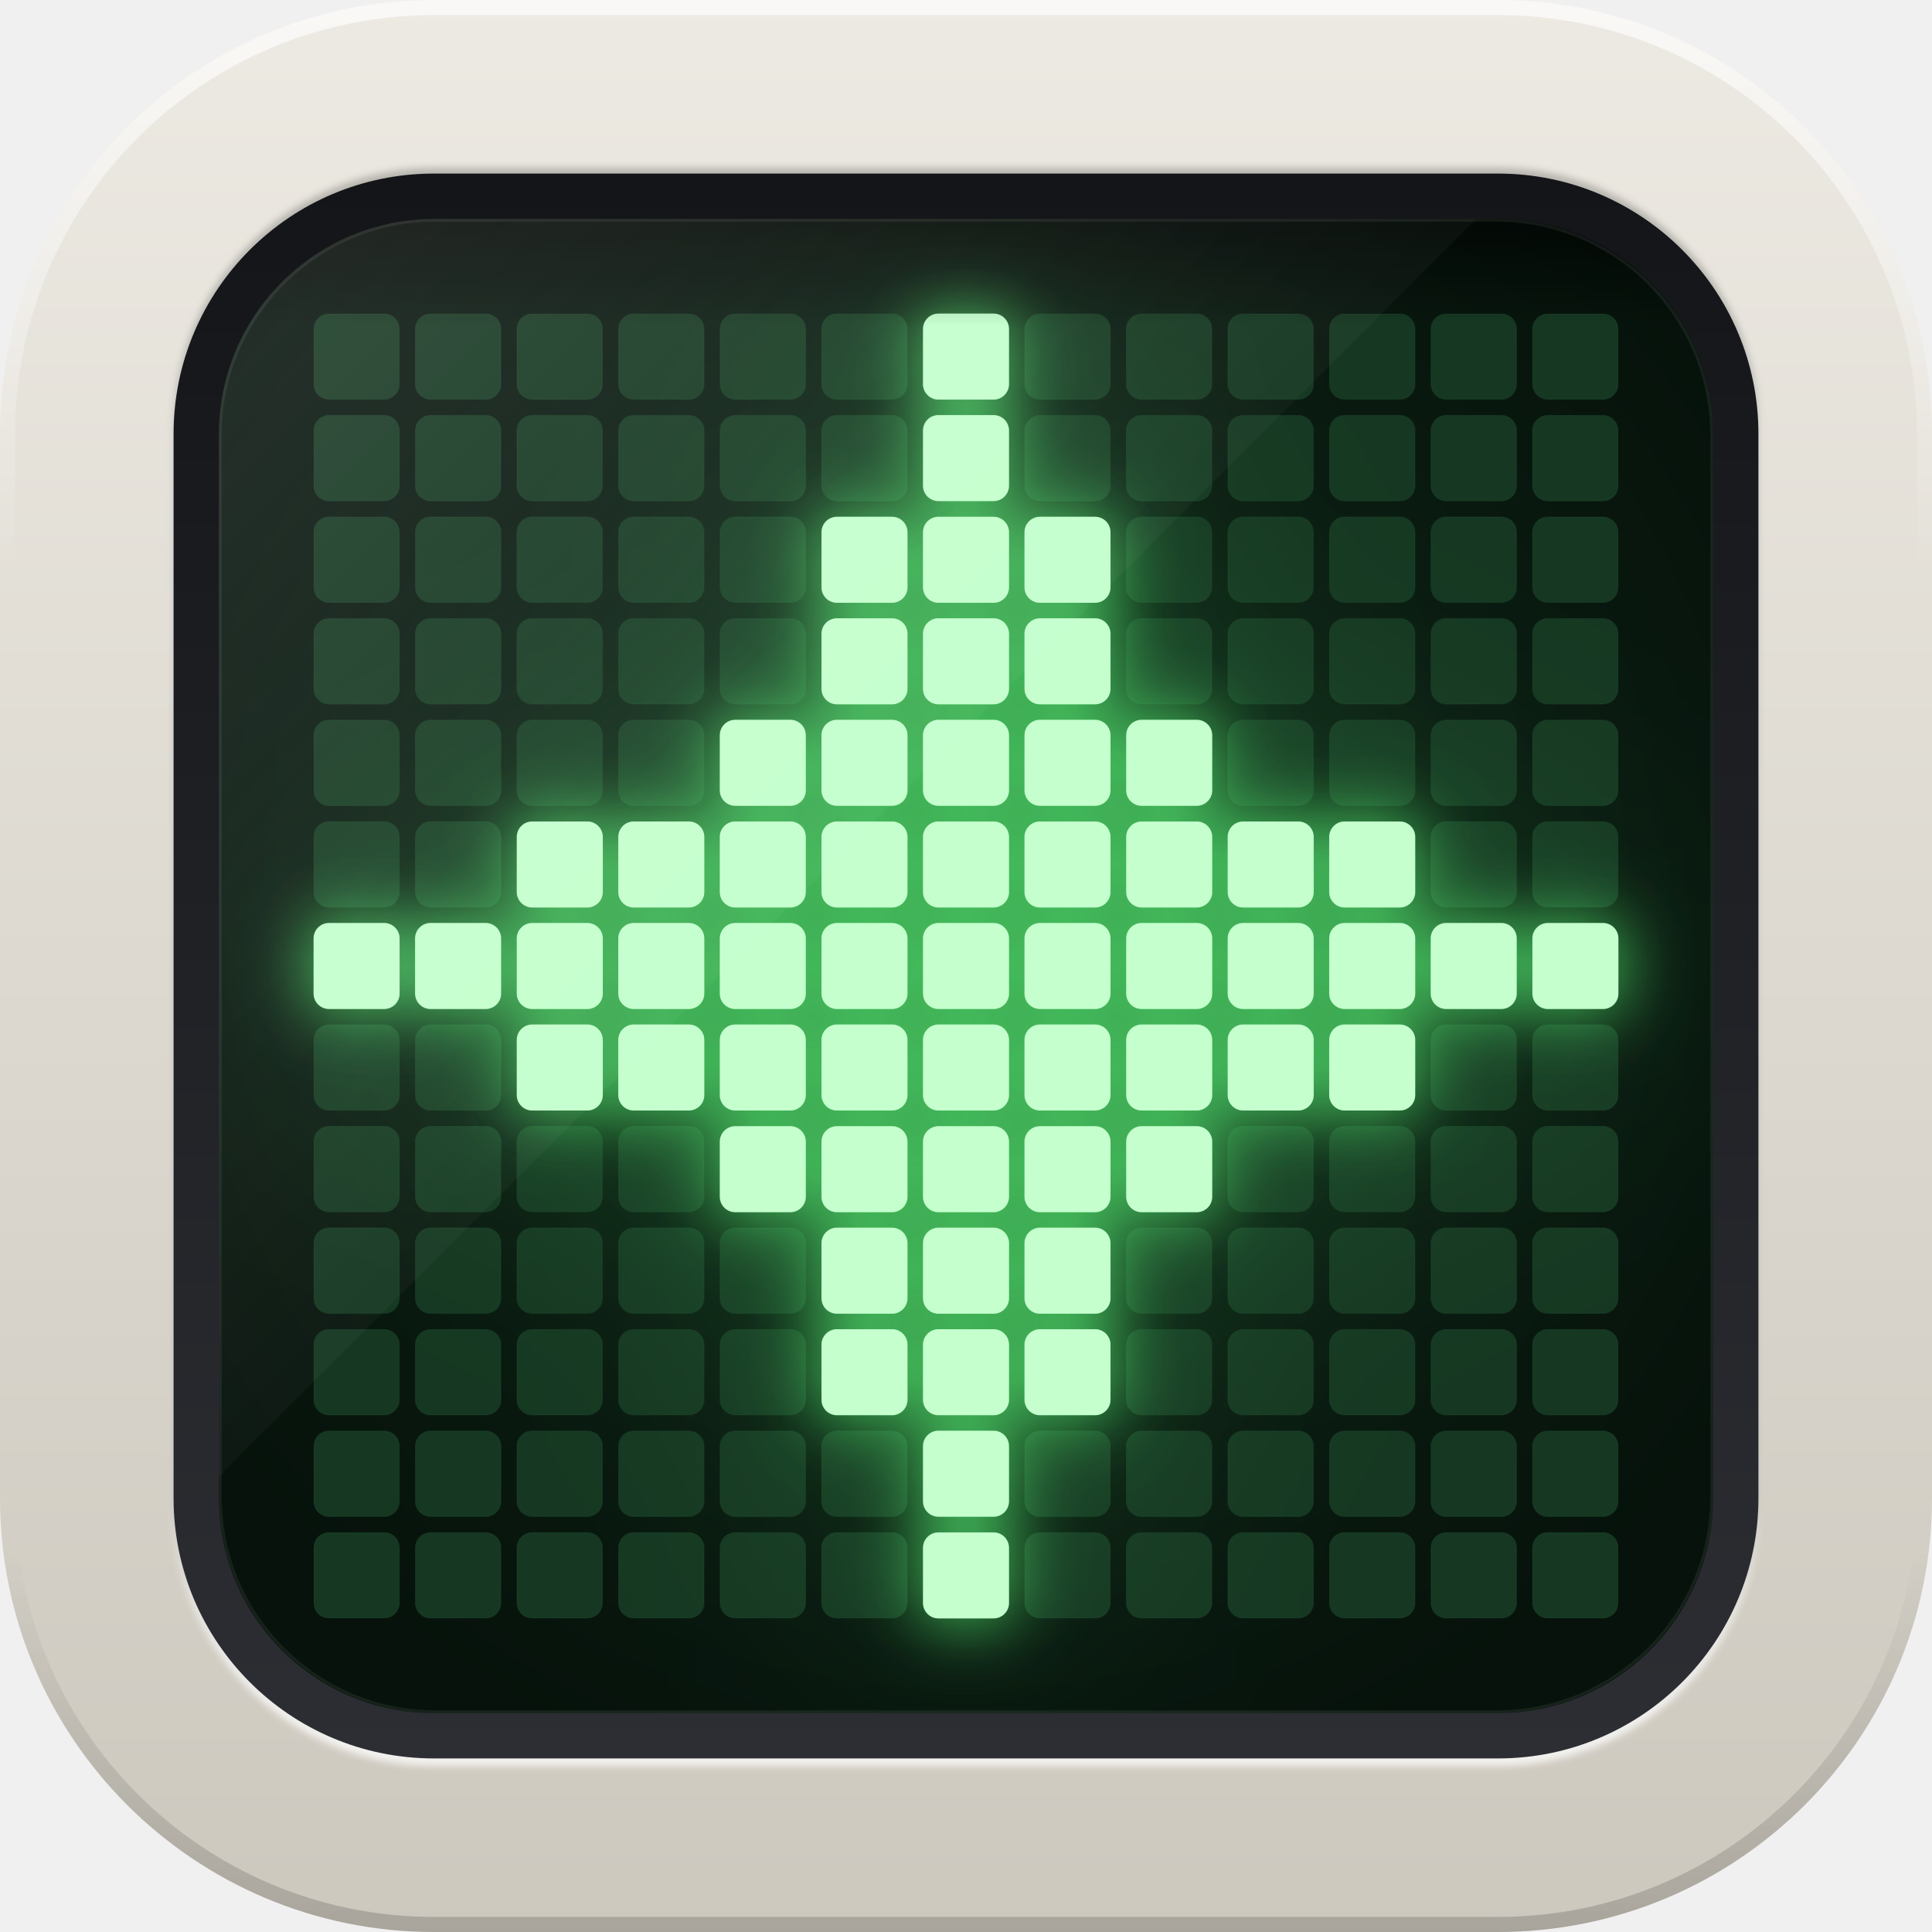
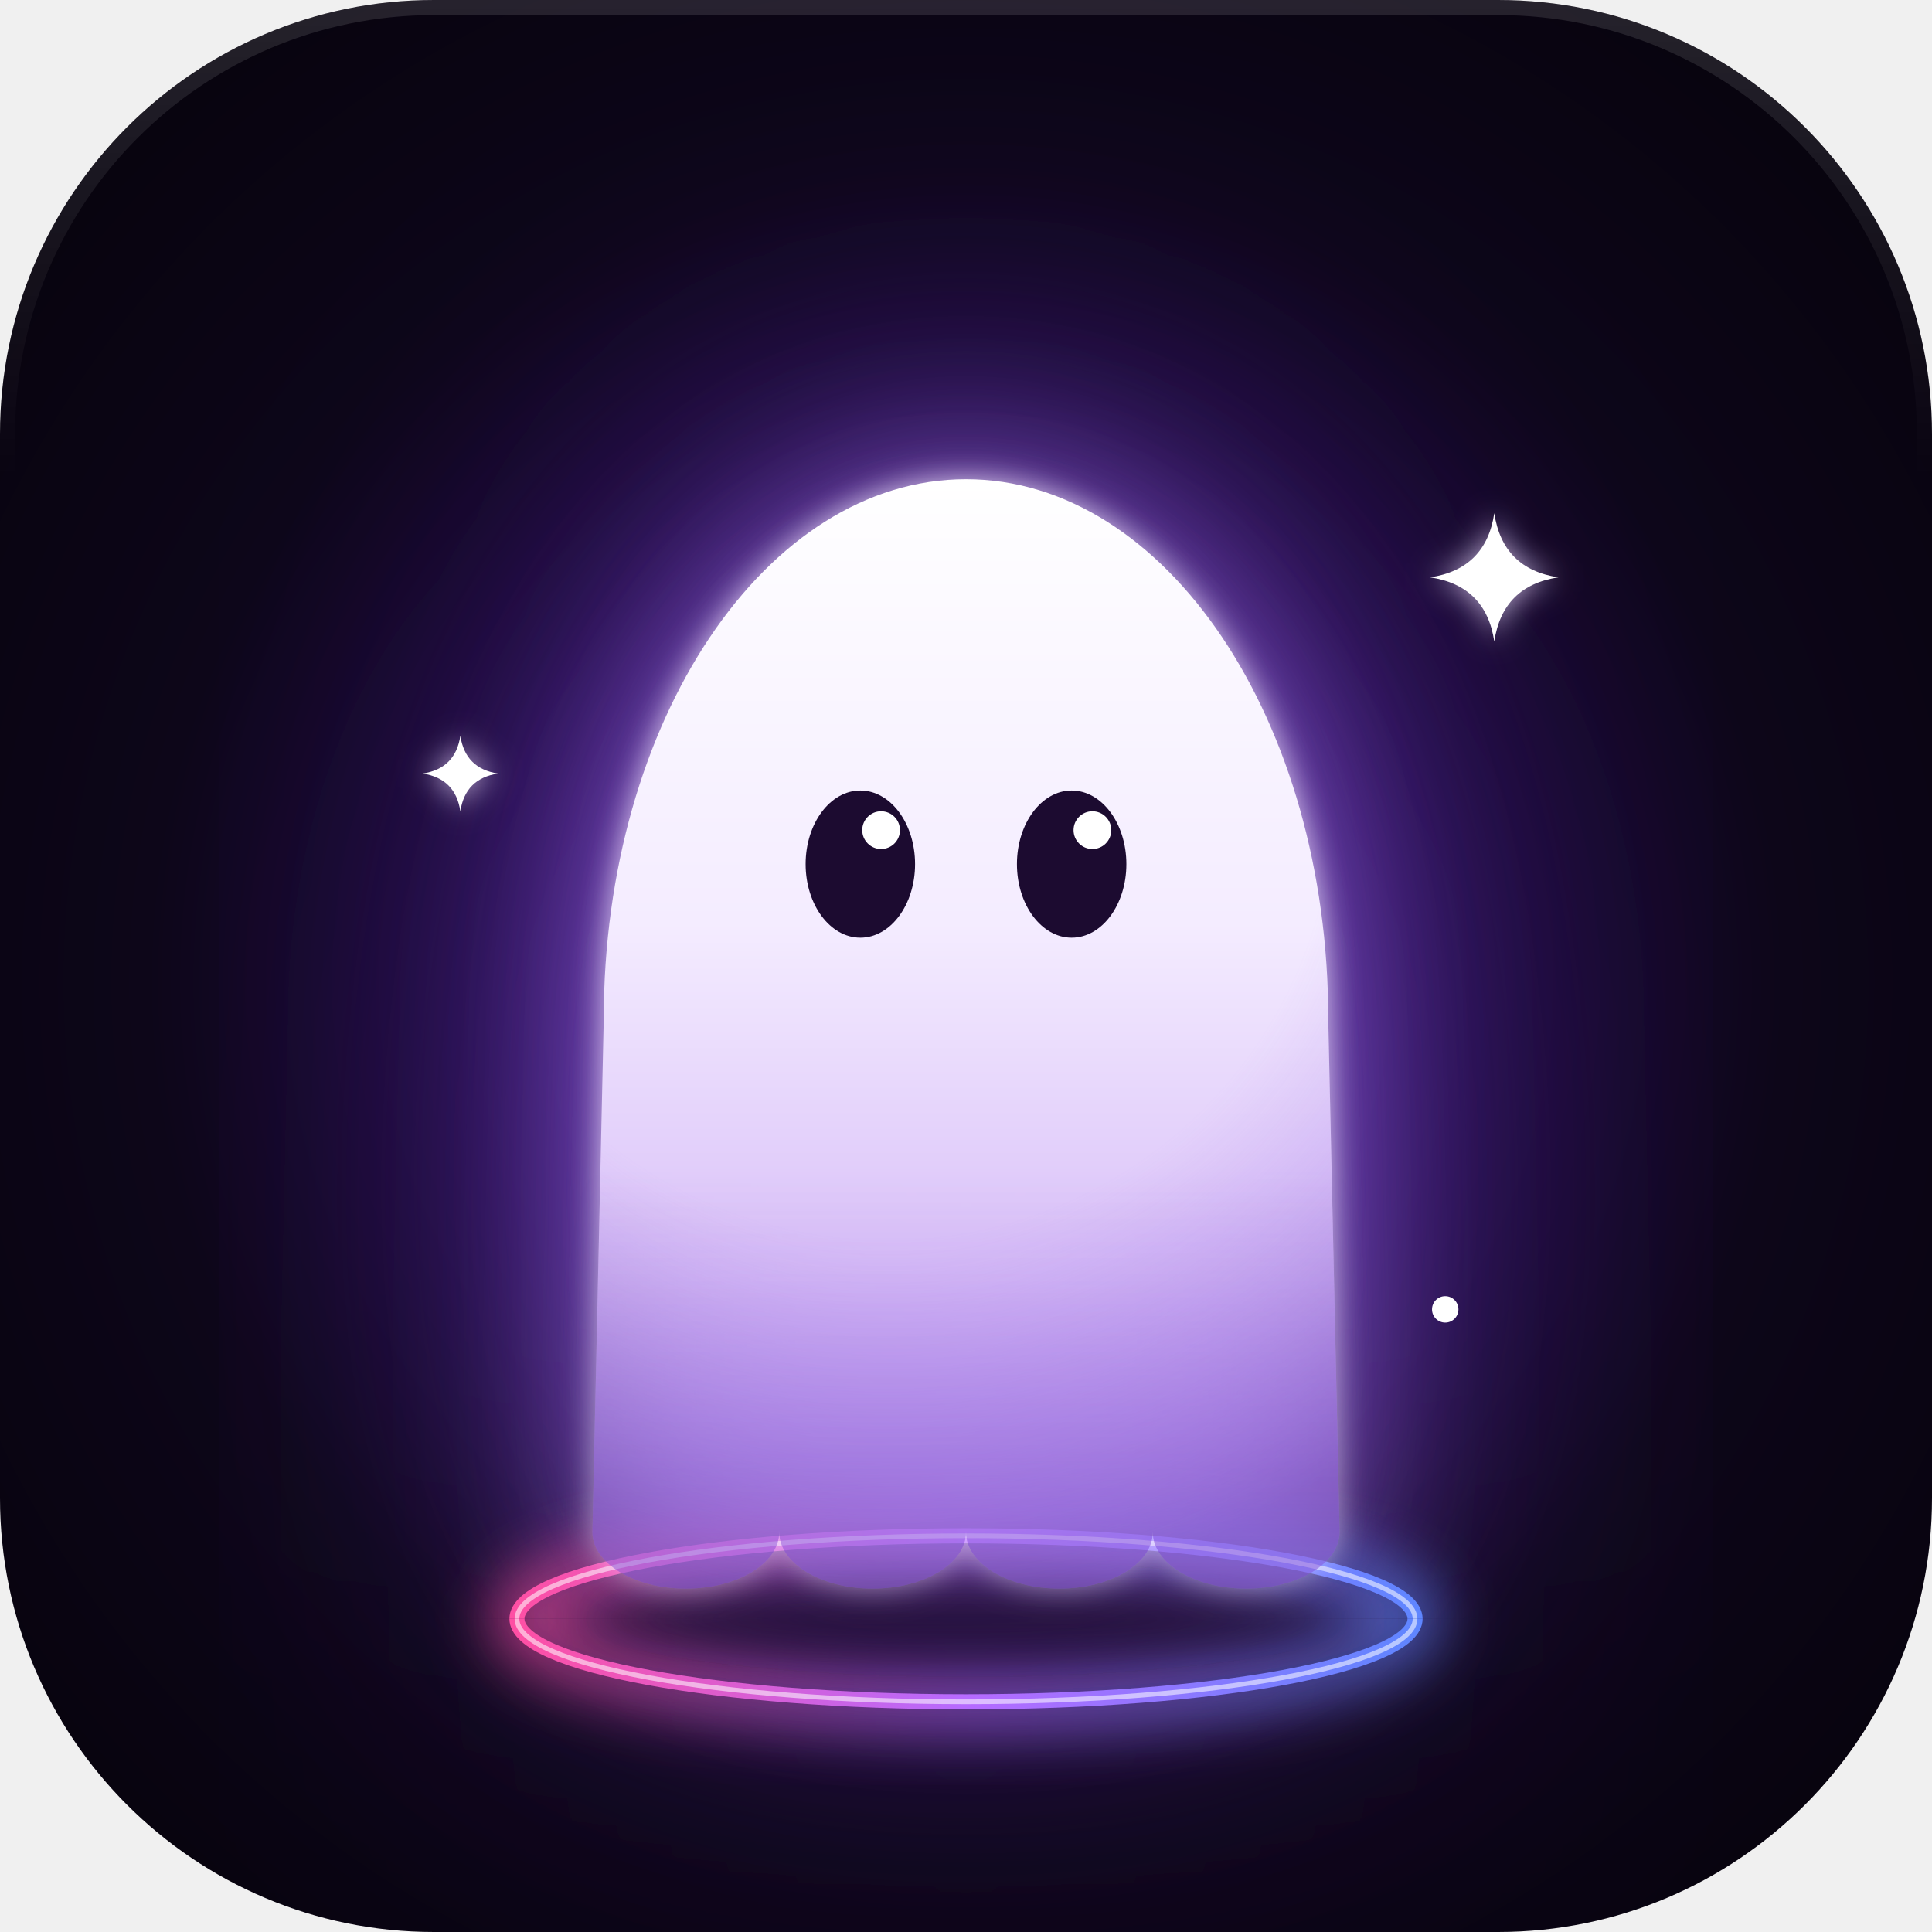
<svg xmlns="http://www.w3.org/2000/svg" viewBox="0 0 1024 1024" width="1024" height="1024" role="img" aria-label="Fungi">
  <defs>
    <clipPath id="fsq">
      <rect width="1024" height="1024" rx="230" />
    </clipPath>
-     <filter id="fglow" x="-50%" y="-50%" width="200%" height="200%">
-       <feGaussianBlur stdDeviation="19" />
+     <clipPath id="fback">
+       <rect width="1024" height="858" />
+     </clipPath>
+     <clipPath id="ffront">
+       <rect y="858" width="1024" height="166" />
+     </clipPath>
+     <filter id="fb120" x="-50%" y="-50%" width="200%" height="200%">
+       <feGaussianBlur stdDeviation="120" />
    </filter>
-     <filter id="fbloom" x="-50%" y="-50%" width="200%" height="200%">
-       <feGaussianBlur stdDeviation="70" />
+     <filter id="fb44" x="-50%" y="-50%" width="200%" height="200%">
+       <feGaussianBlur stdDeviation="44" />
    </filter>
-     <filter id="fsoft" x="-50%" y="-50%" width="200%" height="200%">
-       <feGaussianBlur stdDeviation="2" />
+     <filter id="fb16" x="-50%" y="-50%" width="200%" height="200%">
+       <feGaussianBlur stdDeviation="16" />
    </filter>
-     <linearGradient id="fbg" x1="0" y1="0" x2="0" y2="1">
-       <stop offset="0" stop-color="#EDEAE3" />
-       <stop offset="1" stop-color="#CDC8BE" />
+     <filter id="fb8" x="-50%" y="-50%" width="200%" height="200%">
+       <feGaussianBlur stdDeviation="8" />
+     </filter>
+     <radialGradient id="fbg" cx="512" cy="520" r="700" gradientUnits="userSpaceOnUse">
+       <stop offset="0" stop-color="#3A1470" />
+       <stop offset=".34" stop-color="#1E0A40" />
+       <stop offset=".62" stop-color="#0D0619" />
+       <stop offset="1" stop-color="#06030B" />
+     </radialGradient>
+     <linearGradient id="frim" x1="0" y1="0" x2="0" y2="1">
+       <stop offset="0" stop-color="#fff" stop-opacity=".12" />
+       <stop offset=".25" stop-color="#fff" stop-opacity="0" />
    </linearGradient>
-     <linearGradient id="frim" x1="0" y1="0" x2="0" y2="1">
-       <stop offset="0" stop-color="#fff" stop-opacity=".7" />
-       <stop offset=".3" stop-color="#fff" stop-opacity="0" />
-       <stop offset=".8" stop-color="#000" stop-opacity="0" />
-       <stop offset="1" stop-color="#000" stop-opacity=".18" />
+     <linearGradient id="fbody" x1="0" y1="254" x2="0" y2="842" gradientUnits="userSpaceOnUse">
+       <stop offset="0" stop-color="#FFFFFF" />
+       <stop offset=".4" stop-color="#F4ECFF" />
+       <stop offset=".72" stop-color="#D9C0F8" />
+       <stop offset="1" stop-color="#B18BEA" />
    </linearGradient>
-     <linearGradient id="ffr" x1="0" y1="0" x2="0" y2="1">
-       <stop offset="0" stop-color="#141518" />
-       <stop offset="1" stop-color="#2C2E33" />
+     <radialGradient id="fshade" cx="470" cy="420" r="430" gradientUnits="userSpaceOnUse">
+       <stop offset=".55" stop-color="#9B6BE6" stop-opacity="0" />
+       <stop offset="1" stop-color="#7C48D6" stop-opacity=".5" />
+     </radialGradient>
+     <linearGradient id="ffade" x1="0" y1="620" x2="0" y2="842" gradientUnits="userSpaceOnUse">
+       <stop offset="0" stop-color="#fff" />
+       <stop offset="1" stop-color="#fff" stop-opacity=".58" />
    </linearGradient>
-     <radialGradient id="fscr" cx="50%" cy="46%" r="62%">
-       <stop offset="0" stop-color="#10291A" />
-       <stop offset="1" stop-color="#06120B" />
-     </radialGradient>
-     <linearGradient id="fins" x1="0" y1="0" x2="0" y2="1">
-       <stop offset="0" stop-color="#000" stop-opacity=".55" />
-       <stop offset=".07" stop-color="#000" stop-opacity="0" />
+     <mask id="fmask" maskUnits="userSpaceOnUse" x="0" y="0" width="1024" height="1024">
+       <rect width="1024" height="1024" fill="url(#ffade)" />
+     </mask>
+     <linearGradient id="fneon" x1="270" y1="0" x2="754" y2="0" gradientUnits="userSpaceOnUse">
+       <stop offset="0" stop-color="#FF4FA3" />
+       <stop offset=".5" stop-color="#B66BFF" />
+       <stop offset="1" stop-color="#5E86FF" />
    </linearGradient>
-     <linearGradient id="fglass" x1="0" y1="0" x2="1" y2="1">
-       <stop offset="0" stop-color="#fff" stop-opacity=".13" />
-       <stop offset=".42" stop-color="#fff" stop-opacity=".03" />
-       <stop offset=".421" stop-color="#fff" stop-opacity="0" />
-     </linearGradient>
-     <pattern id="fgrid" x="166.2" y="166.2" width="53.83" height="53.83" patternUnits="userSpaceOnUse">
-       <rect width="45.6" height="45.6" rx="8.2" fill="#163822" />
-     </pattern>
-     <g id="fon">
-       <rect x="489.2" y="166.2" width="45.6" height="45.6" rx="8.2" />
-       <rect x="489.2" y="220.0" width="45.6" height="45.6" rx="8.2" />
-       <rect x="435.4" y="273.9" width="45.6" height="45.6" rx="8.2" />
-       <rect x="489.2" y="273.9" width="45.6" height="45.6" rx="8.2" />
-       <rect x="543.0" y="273.9" width="45.6" height="45.6" rx="8.2" />
-       <rect x="435.4" y="327.7" width="45.6" height="45.6" rx="8.2" />
-       <rect x="489.2" y="327.7" width="45.6" height="45.6" rx="8.2" />
-       <rect x="543.0" y="327.7" width="45.6" height="45.6" rx="8.2" />
-       <rect x="381.5" y="381.5" width="45.6" height="45.6" rx="8.2" />
-       <rect x="435.4" y="381.5" width="45.6" height="45.6" rx="8.2" />
-       <rect x="489.2" y="381.5" width="45.6" height="45.6" rx="8.2" />
-       <rect x="543.0" y="381.5" width="45.6" height="45.6" rx="8.2" />
-       <rect x="596.9" y="381.5" width="45.6" height="45.6" rx="8.2" />
-       <rect x="273.9" y="435.4" width="45.6" height="45.6" rx="8.2" />
-       <rect x="327.7" y="435.4" width="45.6" height="45.6" rx="8.2" />
-       <rect x="381.5" y="435.4" width="45.6" height="45.6" rx="8.2" />
-       <rect x="435.4" y="435.4" width="45.6" height="45.6" rx="8.2" />
-       <rect x="489.2" y="435.4" width="45.6" height="45.6" rx="8.2" />
-       <rect x="543.0" y="435.4" width="45.6" height="45.6" rx="8.2" />
-       <rect x="596.9" y="435.4" width="45.6" height="45.6" rx="8.2" />
-       <rect x="650.7" y="435.4" width="45.6" height="45.6" rx="8.2" />
-       <rect x="704.5" y="435.4" width="45.6" height="45.6" rx="8.2" />
-       <rect x="166.2" y="489.2" width="45.6" height="45.6" rx="8.2" />
-       <rect x="220.0" y="489.2" width="45.6" height="45.6" rx="8.2" />
-       <rect x="273.9" y="489.2" width="45.6" height="45.6" rx="8.2" />
-       <rect x="327.7" y="489.2" width="45.6" height="45.6" rx="8.2" />
-       <rect x="381.5" y="489.2" width="45.6" height="45.6" rx="8.2" />
-       <rect x="435.4" y="489.2" width="45.6" height="45.6" rx="8.2" />
-       <rect x="489.2" y="489.2" width="45.6" height="45.6" rx="8.2" />
-       <rect x="543.0" y="489.2" width="45.6" height="45.6" rx="8.2" />
-       <rect x="596.9" y="489.2" width="45.6" height="45.6" rx="8.2" />
-       <rect x="650.7" y="489.2" width="45.6" height="45.6" rx="8.2" />
-       <rect x="704.5" y="489.2" width="45.6" height="45.6" rx="8.2" />
-       <rect x="758.3" y="489.2" width="45.6" height="45.6" rx="8.2" />
-       <rect x="812.2" y="489.2" width="45.6" height="45.6" rx="8.2" />
-       <rect x="273.9" y="543.0" width="45.6" height="45.6" rx="8.2" />
-       <rect x="327.7" y="543.0" width="45.6" height="45.6" rx="8.2" />
-       <rect x="381.5" y="543.0" width="45.6" height="45.6" rx="8.2" />
-       <rect x="435.4" y="543.0" width="45.6" height="45.6" rx="8.2" />
-       <rect x="489.2" y="543.0" width="45.6" height="45.6" rx="8.2" />
-       <rect x="543.0" y="543.0" width="45.6" height="45.6" rx="8.2" />
-       <rect x="596.9" y="543.0" width="45.6" height="45.6" rx="8.2" />
-       <rect x="650.7" y="543.0" width="45.6" height="45.6" rx="8.2" />
-       <rect x="704.5" y="543.0" width="45.6" height="45.6" rx="8.2" />
-       <rect x="381.5" y="596.9" width="45.6" height="45.6" rx="8.2" />
-       <rect x="435.4" y="596.9" width="45.6" height="45.6" rx="8.2" />
-       <rect x="489.2" y="596.9" width="45.6" height="45.6" rx="8.2" />
-       <rect x="543.0" y="596.9" width="45.6" height="45.6" rx="8.2" />
-       <rect x="596.9" y="596.9" width="45.6" height="45.6" rx="8.2" />
-       <rect x="435.4" y="650.7" width="45.6" height="45.6" rx="8.2" />
-       <rect x="489.2" y="650.7" width="45.6" height="45.6" rx="8.2" />
-       <rect x="543.0" y="650.7" width="45.6" height="45.6" rx="8.2" />
-       <rect x="435.4" y="704.5" width="45.6" height="45.6" rx="8.2" />
-       <rect x="489.2" y="704.5" width="45.6" height="45.6" rx="8.2" />
-       <rect x="543.0" y="704.5" width="45.6" height="45.6" rx="8.2" />
-       <rect x="489.2" y="758.3" width="45.6" height="45.6" rx="8.2" />
-       <rect x="489.2" y="812.2" width="45.6" height="45.6" rx="8.2" />
-     </g>
-     <clipPath id="fsc">
-       <rect x="116" y="116" width="792" height="792" rx="114" />
+     <path id="fghost" d="M320 540C320 382 406 254 512 254C618 254 704 382 704 540L710 812A49.5 30 0 0 1 611 812A49.5 30 0 0 1 512 812A49.5 30 0 0 1 413 812A49.5 30 0 0 1 314 812Z" />
+     <clipPath id="fgclip">
+       <use href="#fghost" />
    </clipPath>
+     <ellipse id="fring" cx="512" cy="858" rx="238" ry="44" fill="none" />
+     <path id="fstar" d="M0-1Q.13-.13 1 0Q.13 .13 0 1Q-.13 .13-1 0Q-.13-.13 0-1Z" />
  </defs>
  <g clip-path="url(#fsq)">
    <rect width="1024" height="1024" fill="url(#fbg)" />
+     <use href="#fghost" fill="#7A38E6" opacity=".68" filter="url(#fb120)" />
+     <use href="#fghost" fill="#B98AFF" opacity=".6" filter="url(#fb44)" />
+     <ellipse cx="512" cy="858" rx="226" ry="38" fill="#0A0414" opacity=".6" filter="url(#fb16)" />
+     <g clip-path="url(#fback)">
+       <use href="#fring" stroke="url(#fneon)" stroke-width="26" opacity=".7" filter="url(#fb16)" />
+       <use href="#fring" stroke="url(#fneon)" stroke-width="8" />
+       <use href="#fring" stroke="#fff" stroke-opacity=".55" stroke-width="2.5" />
+     </g>
+     <g mask="url(#fmask)">
+       <use href="#fghost" fill="#F2E6FF" opacity=".85" filter="url(#fb8)" />
+       <use href="#fghost" fill="url(#fbody)" />
+       <rect width="1024" height="1024" fill="url(#fshade)" clip-path="url(#fgclip)" />
+     </g>
+     <ellipse cx="456" cy="458" rx="29" ry="39" fill="#1C0B30" />
+     <ellipse cx="568" cy="458" rx="29" ry="39" fill="#1C0B30" />
+     <circle cx="467" cy="440" r="10" fill="#fff" />
+     <circle cx="579" cy="440" r="10" fill="#fff" />
+     <g clip-path="url(#ffront)">
+       <use href="#fring" stroke="url(#fneon)" stroke-width="26" opacity=".7" filter="url(#fb16)" />
+       <use href="#fring" stroke="url(#fneon)" stroke-width="8" />
+       <use href="#fring" stroke="#fff" stroke-opacity=".55" stroke-width="2.5" />
+     </g>
+     <g fill="#E9D9FF" opacity=".8" filter="url(#fb8)">
+       <use href="#fstar" transform="translate(792 306) scale(34)" />
+       <use href="#fstar" transform="translate(244 410) scale(20)" />
+     </g>
+     <g fill="#fff">
+       <use href="#fstar" transform="translate(792 306) scale(34)" />
+       <use href="#fstar" transform="translate(244 410) scale(20)" />
+       <circle cx="766" cy="694" r="7" />
+     </g>
    <rect x="4" y="4" width="1016" height="1016" rx="226" fill="none" stroke="url(#frim)" stroke-width="8" />
-     <rect x="92" y="96" width="840" height="840" rx="138" fill="#FFFFFF" opacity=".75" filter="url(#fsoft)" />
-     <rect x="92" y="89" width="840" height="840" rx="138" fill="#000" opacity=".22" filter="url(#fsoft)" />
-     <rect x="92" y="92" width="840" height="840" rx="138" fill="url(#ffr)" />
-     <rect x="116" y="116" width="792" height="792" rx="114" fill="url(#fscr)" />
-     <g clip-path="url(#fsc)">
-       <rect x="166.2" y="166.2" width="691.6" height="691.6" fill="url(#fgrid)" />
-       <use href="#fon" fill="#5CFF7A" filter="url(#fbloom)" opacity=".28" />
-       <use href="#fon" fill="#5CFF7A" filter="url(#fglow)" opacity=".85" />
-       <use href="#fon" fill="#C4FFCD" />
-       <rect x="116" y="116" width="792" height="792" fill="url(#fins)" />
-       <rect x="116" y="116" width="792" height="792" fill="url(#fglass)" />
-     </g>
-     <rect x="116.75" y="116.75" width="790.5" height="790.5" rx="114" fill="none" stroke="#fff" stroke-opacity=".07" stroke-width="1.5" />
  </g>
</svg>
